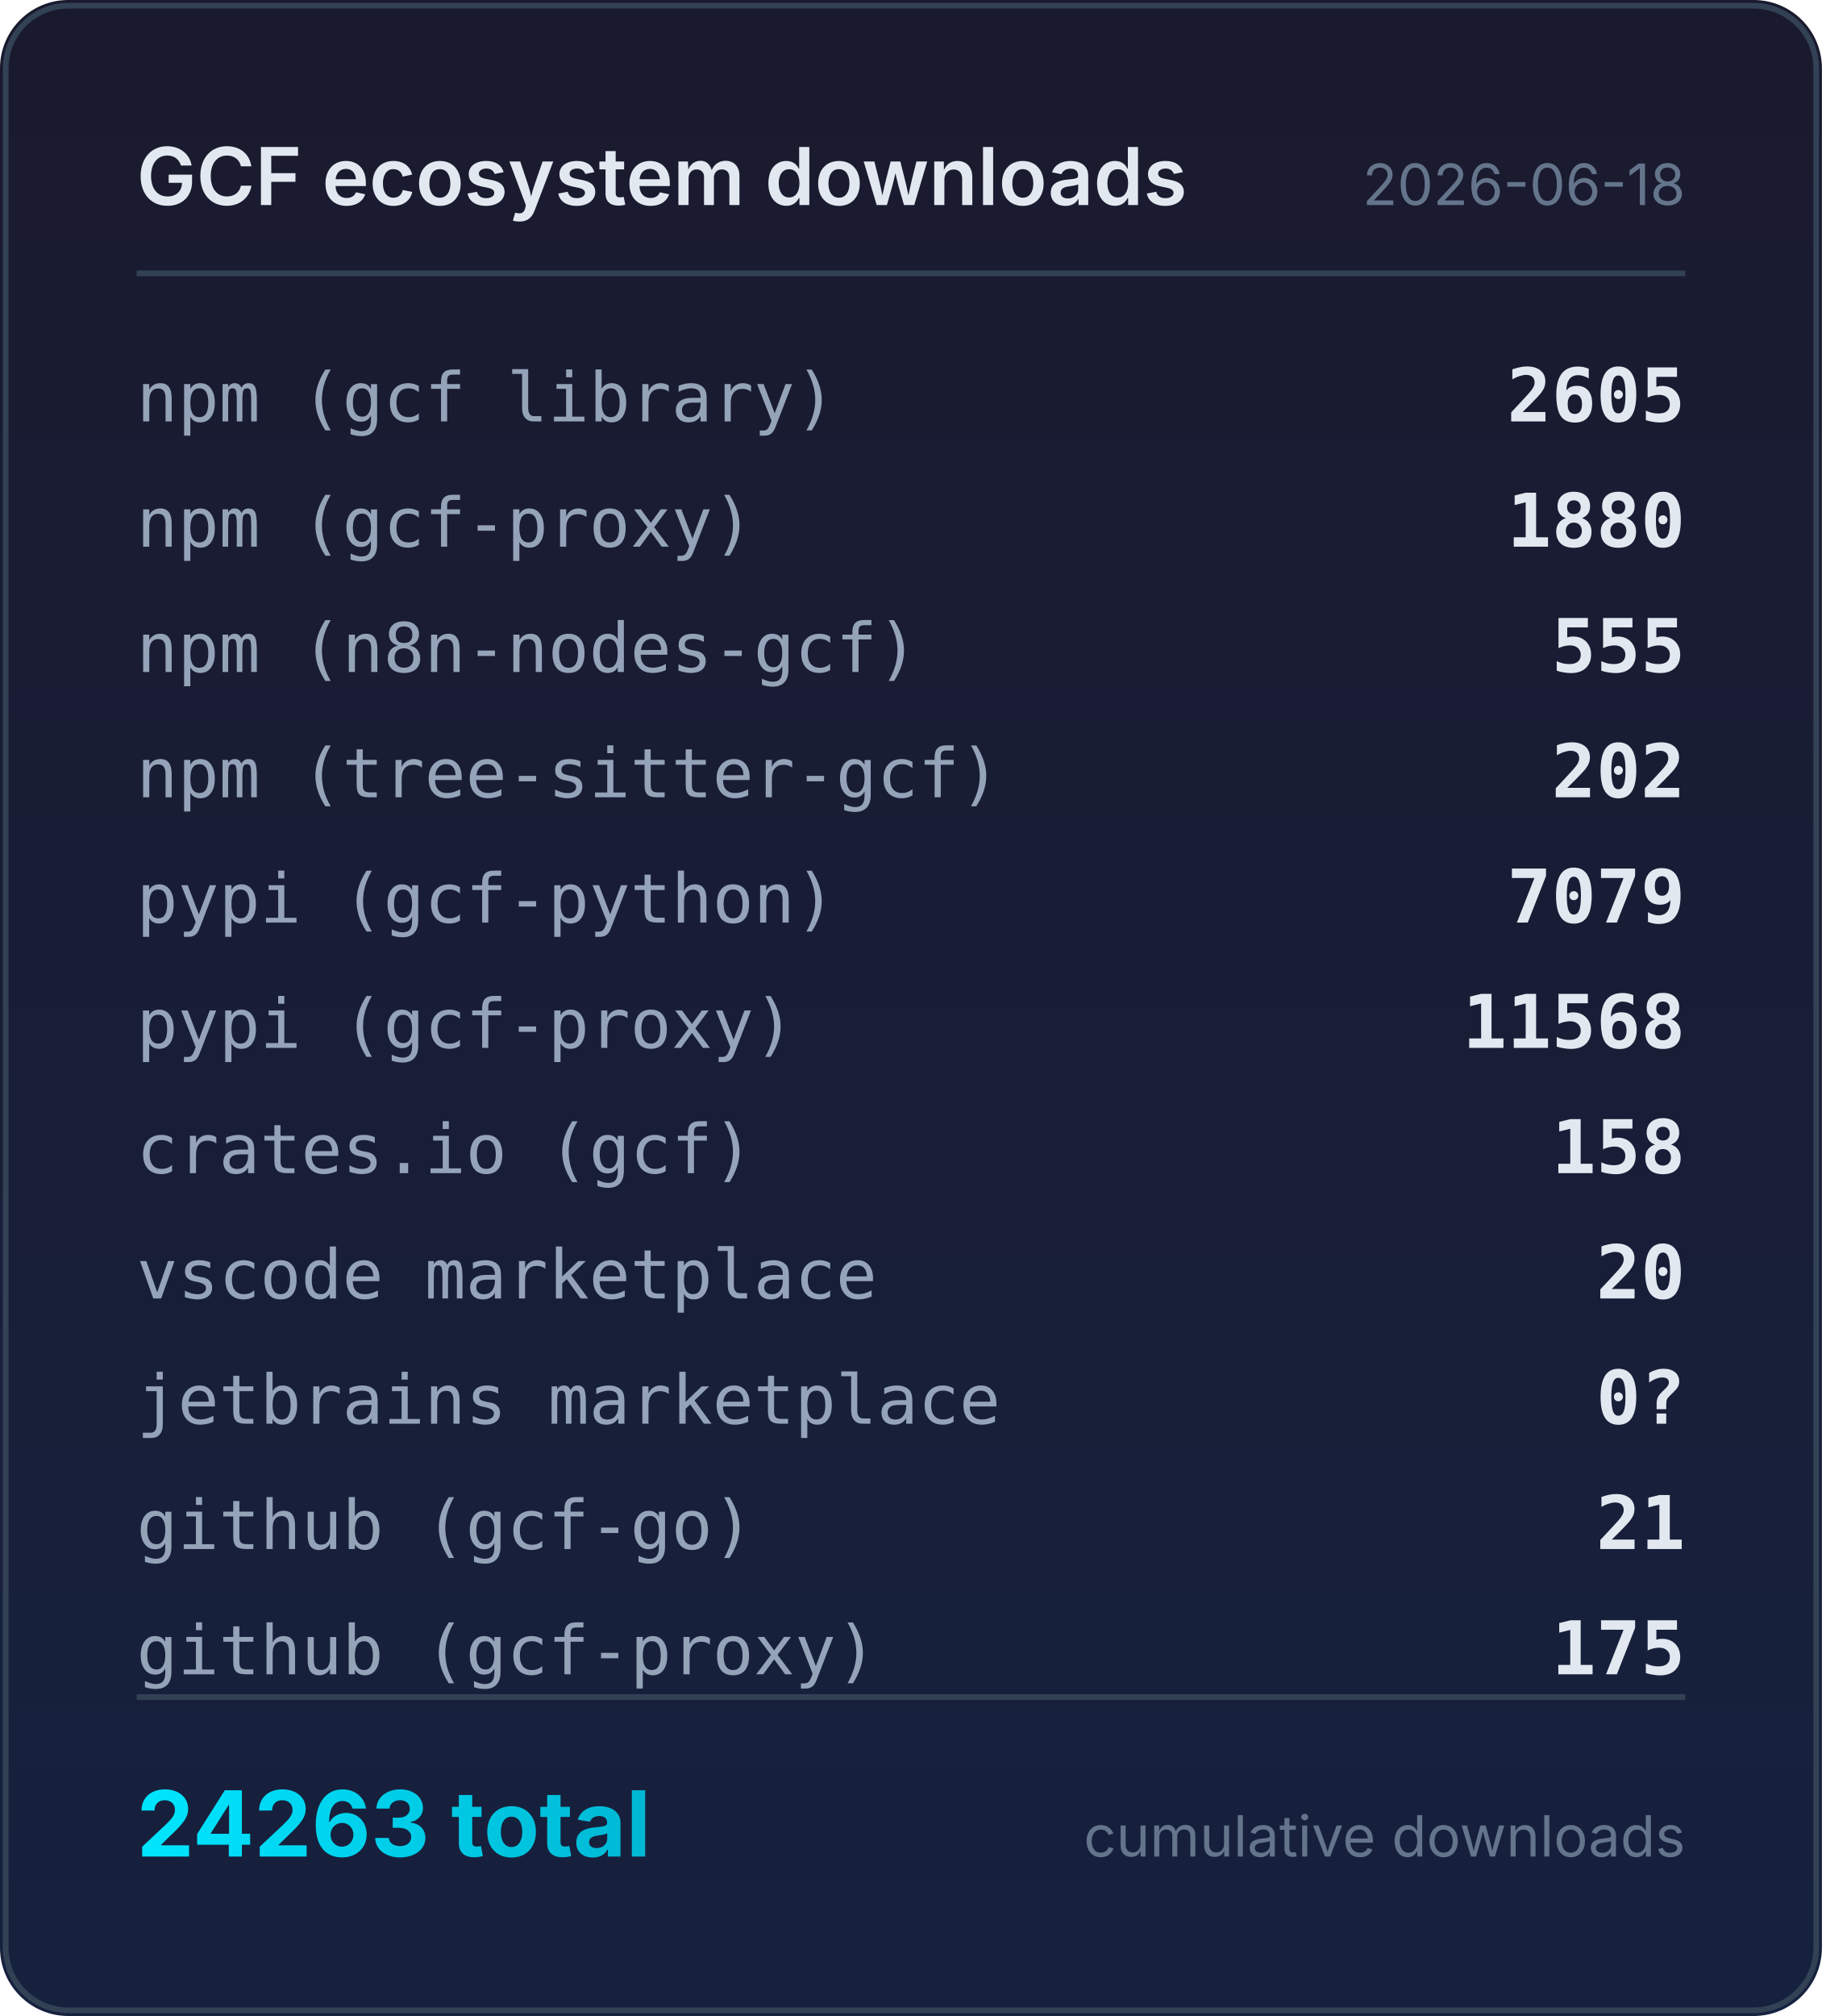
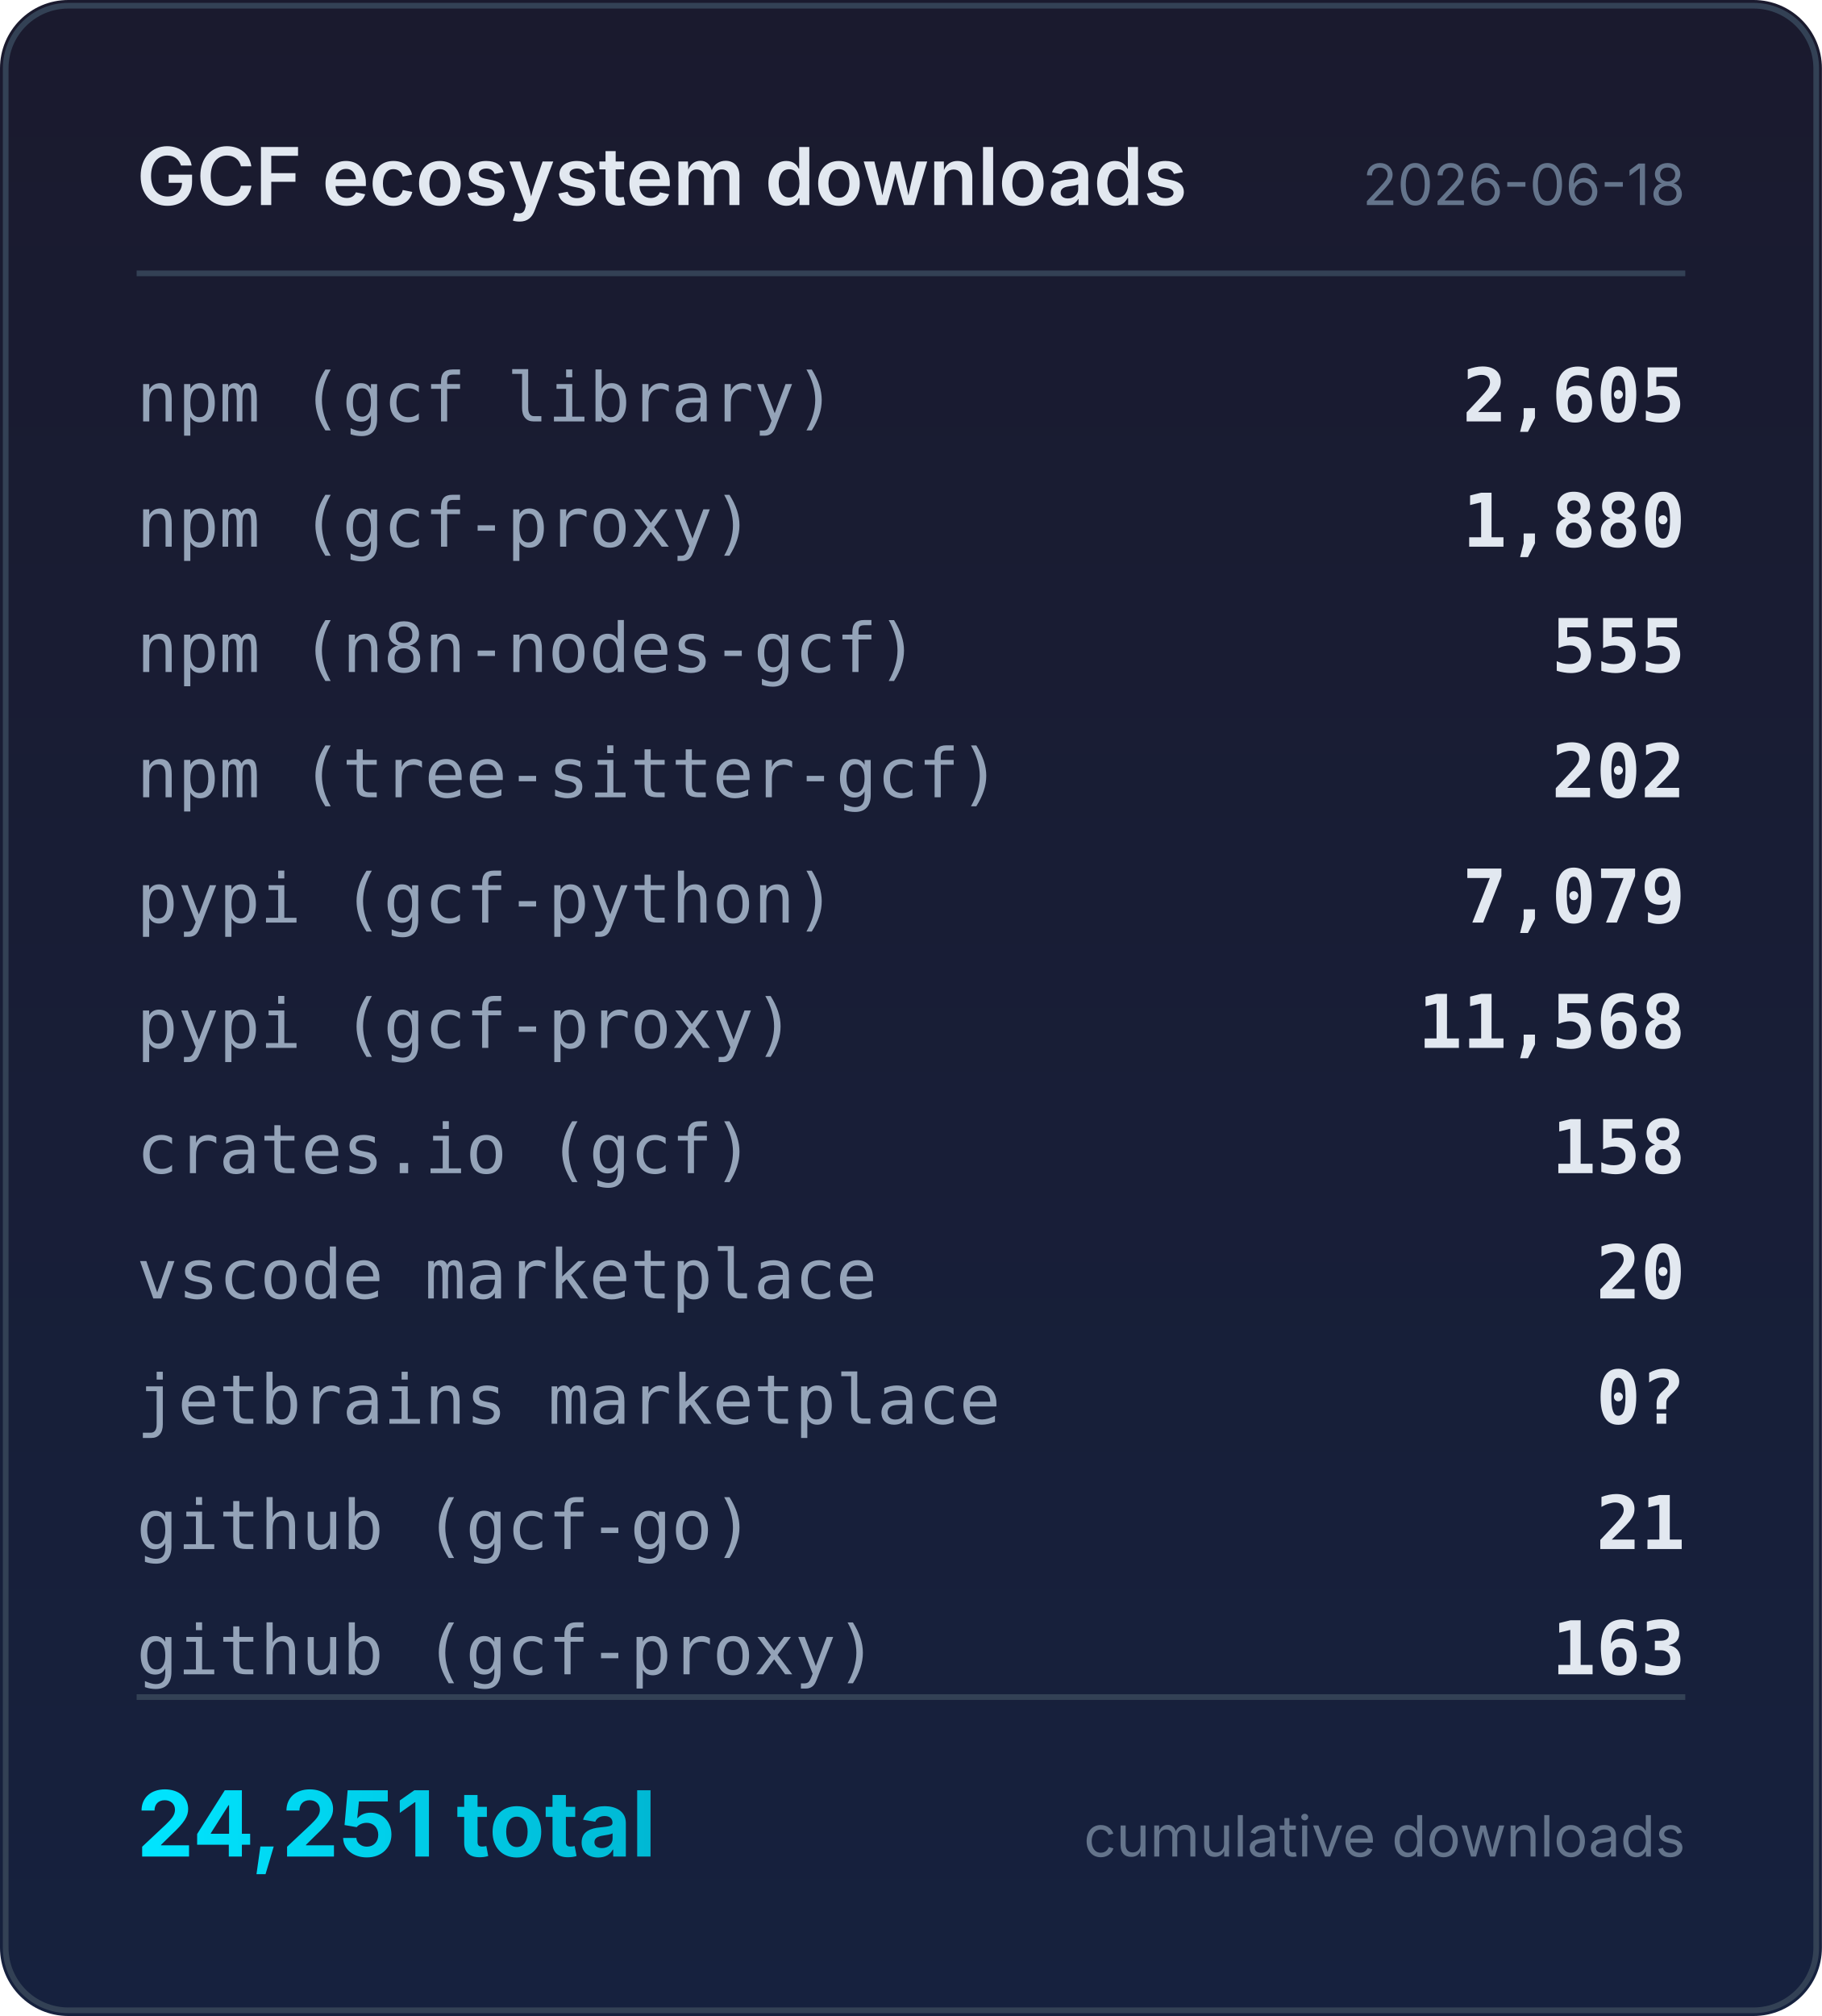
<svg xmlns="http://www.w3.org/2000/svg" width="320" height="354" viewBox="0 0 320 354">
  <defs>
    <linearGradient id="bg" x1="0" y1="0" x2="0" y2="1">
      <stop offset="0%" stop-color="#1a1a2e" />
      <stop offset="100%" stop-color="#16213e" />
    </linearGradient>
    <linearGradient id="accent" x1="0" y1="0" x2="1" y2="0">
      <stop offset="0%" stop-color="#00e5ff" />
      <stop offset="100%" stop-color="#00b8d4" />
    </linearGradient>
  </defs>
  <rect width="320" height="354" rx="12" fill="url(#bg)" />
  <rect x="1" y="1" width="318" height="352" rx="11" fill="none" stroke="#334155" stroke-width="1" />
  <text x="24" y="36" fill="#e2e8f0" font-family="system-ui,-apple-system,sans-serif" font-size="14" font-weight="600">GCF ecosystem downloads</text>
  <text x="296" y="36" fill="#64748b" font-family="system-ui,-apple-system,sans-serif" font-size="10" text-anchor="end">2026-06-18</text>
  <line x1="24" y1="48" x2="296" y2="48" stroke="#334155" stroke-width="1" />
  <text x="24" y="74" fill="#94a3b8" font-family="ui-monospace,monospace" font-size="12">npm (gcf library)</text>
-   <text x="296" y="74" fill="#e2e8f0" font-family="ui-monospace,monospace" font-size="13" font-weight="600" text-anchor="end">2605</text>
+   <text x="296" y="74" fill="#e2e8f0" font-family="ui-monospace,monospace" font-size="13" font-weight="600" text-anchor="end">2,605</text>
  <text x="24" y="96" fill="#94a3b8" font-family="ui-monospace,monospace" font-size="12">npm (gcf-proxy)</text>
-   <text x="296" y="96" fill="#e2e8f0" font-family="ui-monospace,monospace" font-size="13" font-weight="600" text-anchor="end">1880</text>
+   <text x="296" y="96" fill="#e2e8f0" font-family="ui-monospace,monospace" font-size="13" font-weight="600" text-anchor="end">1,880</text>
  <text x="24" y="118" fill="#94a3b8" font-family="ui-monospace,monospace" font-size="12">npm (n8n-nodes-gcf)</text>
  <text x="296" y="118" fill="#e2e8f0" font-family="ui-monospace,monospace" font-size="13" font-weight="600" text-anchor="end">555</text>
  <text x="24" y="140" fill="#94a3b8" font-family="ui-monospace,monospace" font-size="12">npm (tree-sitter-gcf)</text>
  <text x="296" y="140" fill="#e2e8f0" font-family="ui-monospace,monospace" font-size="13" font-weight="600" text-anchor="end">202</text>
  <text x="24" y="162" fill="#94a3b8" font-family="ui-monospace,monospace" font-size="12">pypi (gcf-python)</text>
-   <text x="296" y="162" fill="#e2e8f0" font-family="ui-monospace,monospace" font-size="13" font-weight="600" text-anchor="end">7079</text>
+   <text x="296" y="162" fill="#e2e8f0" font-family="ui-monospace,monospace" font-size="13" font-weight="600" text-anchor="end">7,079</text>
  <text x="24" y="184" fill="#94a3b8" font-family="ui-monospace,monospace" font-size="12">pypi (gcf-proxy)</text>
-   <text x="296" y="184" fill="#e2e8f0" font-family="ui-monospace,monospace" font-size="13" font-weight="600" text-anchor="end">11568</text>
+   <text x="296" y="184" fill="#e2e8f0" font-family="ui-monospace,monospace" font-size="13" font-weight="600" text-anchor="end">11,568</text>
  <text x="24" y="206" fill="#94a3b8" font-family="ui-monospace,monospace" font-size="12">crates.io (gcf)</text>
  <text x="296" y="206" fill="#e2e8f0" font-family="ui-monospace,monospace" font-size="13" font-weight="600" text-anchor="end">158</text>
  <text x="24" y="228" fill="#94a3b8" font-family="ui-monospace,monospace" font-size="12">vscode marketplace</text>
  <text x="296" y="228" fill="#e2e8f0" font-family="ui-monospace,monospace" font-size="13" font-weight="600" text-anchor="end">20</text>
  <text x="24" y="250" fill="#94a3b8" font-family="ui-monospace,monospace" font-size="12">jetbrains marketplace</text>
  <text x="296" y="250" fill="#e2e8f0" font-family="ui-monospace,monospace" font-size="13" font-weight="600" text-anchor="end">0?</text>
  <text x="24" y="272" fill="#94a3b8" font-family="ui-monospace,monospace" font-size="12">github (gcf-go)</text>
  <text x="296" y="272" fill="#e2e8f0" font-family="ui-monospace,monospace" font-size="13" font-weight="600" text-anchor="end">21</text>
  <text x="24" y="294" fill="#94a3b8" font-family="ui-monospace,monospace" font-size="12">github (gcf-proxy)</text>
-   <text x="296" y="294" fill="#e2e8f0" font-family="ui-monospace,monospace" font-size="13" font-weight="600" text-anchor="end">175</text>
+   <text x="296" y="294" fill="#e2e8f0" font-family="ui-monospace,monospace" font-size="13" font-weight="600" text-anchor="end">163</text>
  <line x1="24" y1="298" x2="296" y2="298" stroke="#334155" stroke-width="1" />
-   <text x="24" y="326" fill="url(#accent)" font-family="system-ui,-apple-system,sans-serif" font-size="16" font-weight="700">24263 total</text>
+   <text x="24" y="326" fill="url(#accent)" font-family="system-ui,-apple-system,sans-serif" font-size="16" font-weight="700">24,251 total</text>
  <text x="296" y="326" fill="#64748b" font-family="system-ui,-apple-system,sans-serif" font-size="10" text-anchor="end">cumulative downloads</text>
</svg>
